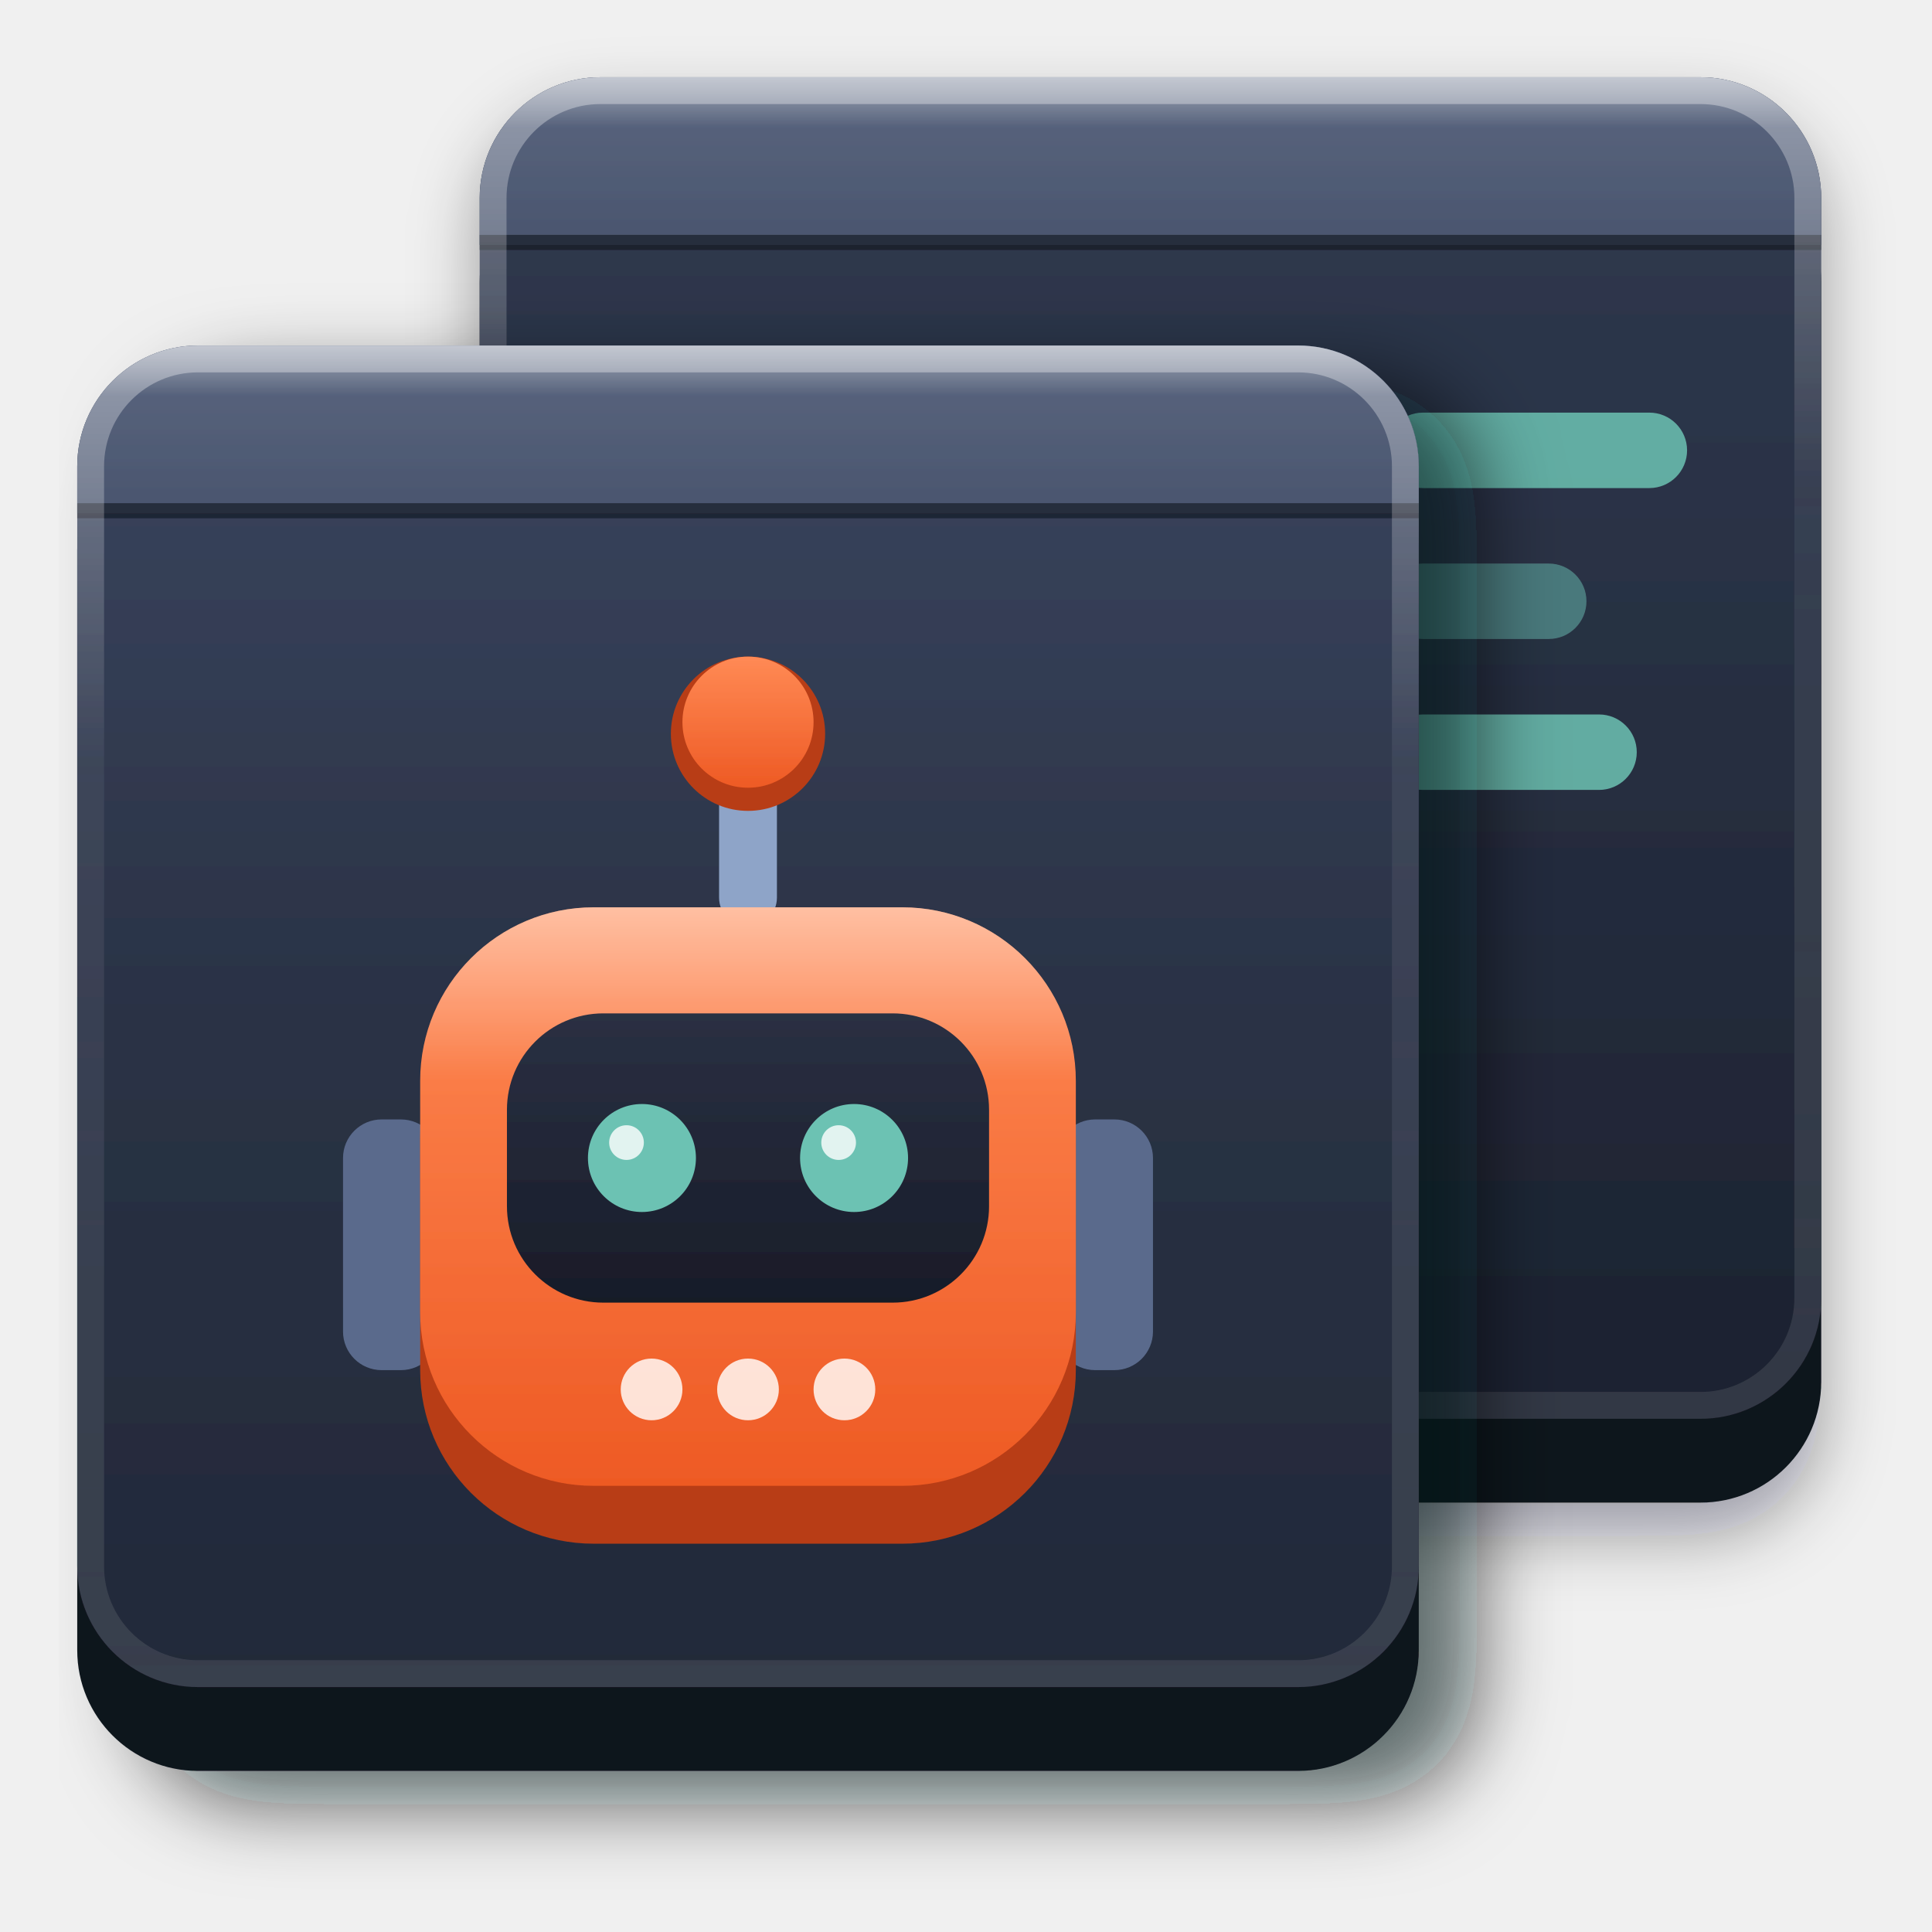
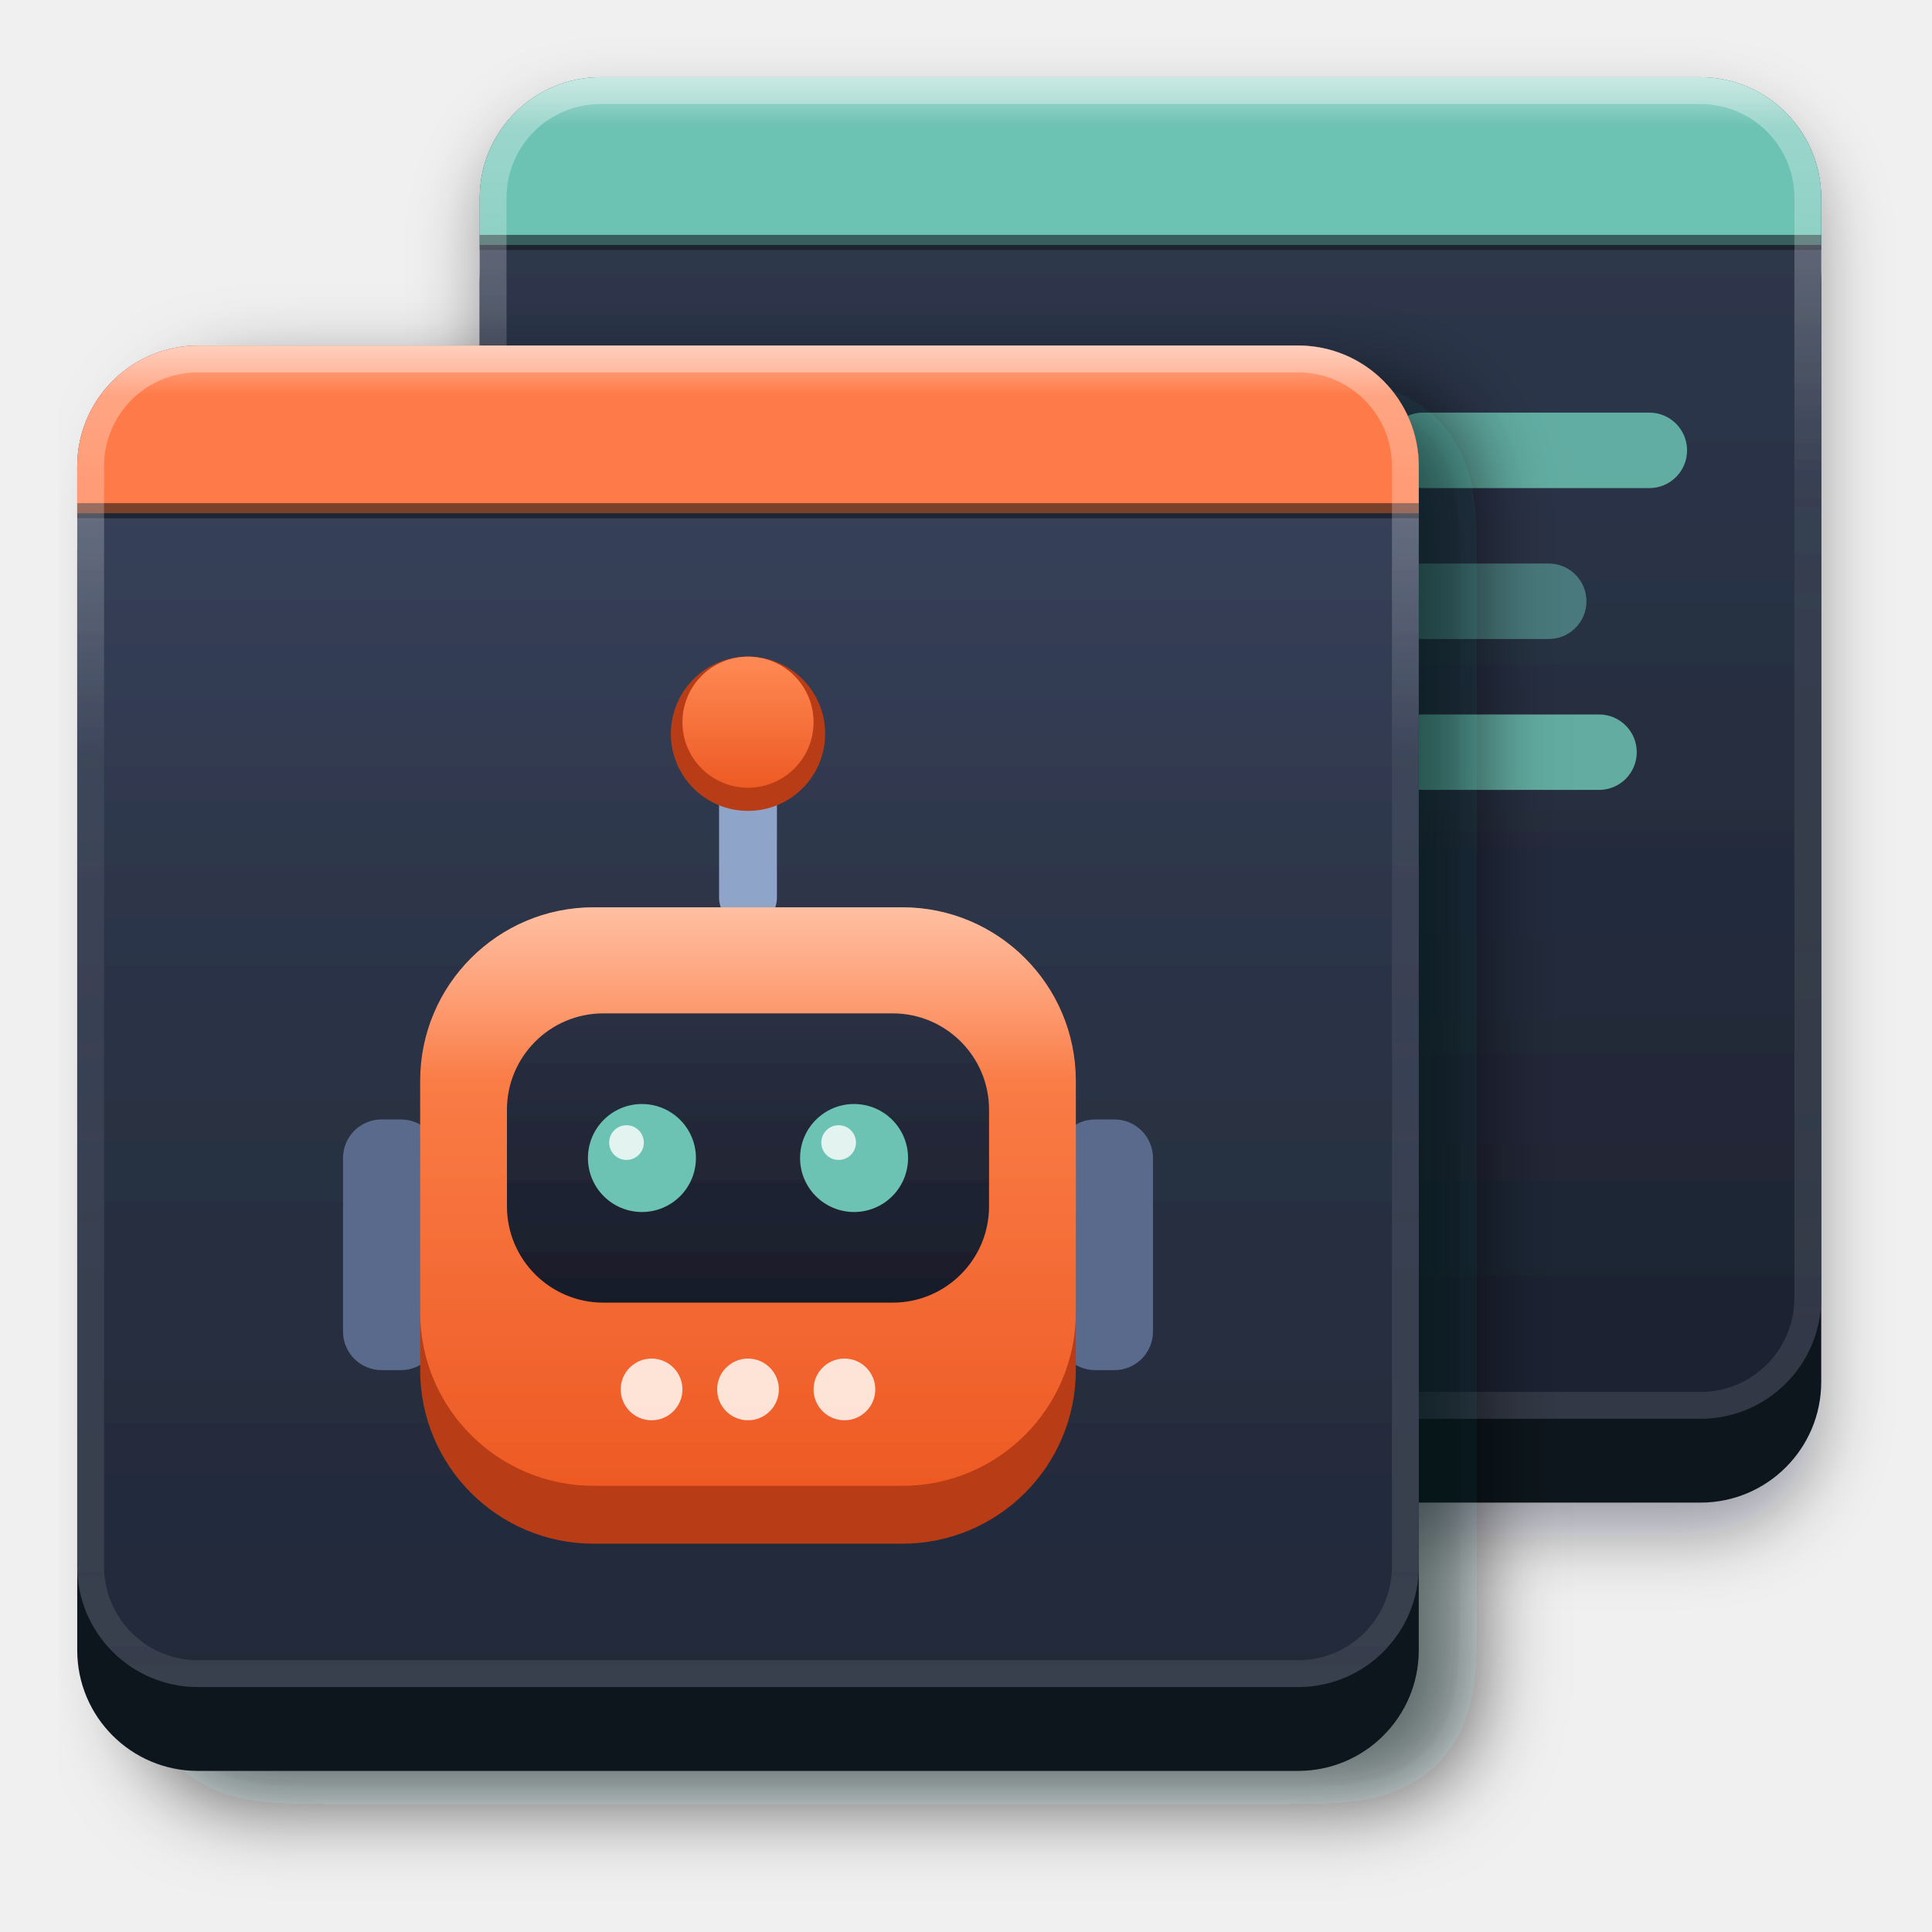
<svg xmlns="http://www.w3.org/2000/svg" role="img" aria-label="cagents" width="128" height="128" viewBox="0 0 128 128">
  <defs>
    <linearGradient id="coral" x1="0" y1="0" x2="0" y2="1">
      <stop offset="0" stop-color="#FF8A55" />
      <stop offset="1" stop-color="#EE5A24" />
    </linearGradient>
    <linearGradient id="screen" x1="0" y1="0" x2="0" y2="1">
      <stop offset="0" stop-color="#2A3043" />
      <stop offset="1" stop-color="#181C28" />
    </linearGradient>
    <linearGradient id="gloss" x1="0" y1="0" x2="0" y2="1">
      <stop offset="0" stop-color="#fff" stop-opacity=".45" />
      <stop offset=".3" stop-color="#fff" stop-opacity="0" />
    </linearGradient>
    <filter id="sh" x="-20%" y="-20%" width="140%" height="150%">
      <feDropShadow dx="0" dy="2" stdDeviation="2" flood-color="#0B0D14" flood-opacity=".35" />
    </filter>
    <linearGradient id="obs" x1="0" y1="0" x2="0" y2="1">
      <stop offset="0" stop-color="#3B4660" />
      <stop offset=".5" stop-color="#2A3245" />
      <stop offset="1" stop-color="#222939" />
    </linearGradient>
    <linearGradient id="rim" x1="0" y1="0" x2="0" y2="1">
      <stop offset="0" stop-color="#fff" stop-opacity=".34" />
      <stop offset=".3" stop-color="#fff" stop-opacity=".06" />
      <stop offset="1" stop-color="#fff" stop-opacity=".1" />
    </linearGradient>
    <filter id="sh-r" x="-20%" y="-20%" width="150%" height="150%">
      <feDropShadow dx="3.5" dy="2" stdDeviation="2.4" flood-color="#05070C" flood-opacity=".6" />
    </filter>
    <linearGradient id="obs-back" x1="0" y1="0" x2="0" y2="1">
      <stop offset="0" stop-color="#303A50" />
      <stop offset="1" stop-color="#1C2230" />
    </linearGradient>
-     <linearGradient id="title" x1="0" y1="0" x2="0" y2="1">
-       <stop offset="0" stop-color="#5A6680" />
-       <stop offset="1" stop-color="#4A556E" />
-     </linearGradient>
  </defs>
  <g transform="translate(64 64) scale(1.111) translate(-53.0 -53.0)">
    <clipPath id="clip-back">
      <rect x="24" y="0" width="80" height="80" rx="7.2" />
    </clipPath>
    <g filter="url(#sh)">
      <rect x="24" y="5" width="80" height="80" rx="7.2" fill="#11151F" />
      <rect x="24" y="0" width="80" height="80" rx="7.2" fill="url(#obs-back)" />
-       <rect x="24" y="0" width="80" height="10.0" fill="url(#title)" clip-path="url(#clip-back)" />
+       <rect x="24" y="0" width="80" height="10.0" fill="#6CC2B3" clip-path="url(#clip-back)" />
      <rect x="24" y="0" width="80" height="10.0" fill="url(#gloss)" clip-path="url(#clip-back)" />
      <rect x="24" y="9.4" width="80" height=".9" fill="#0B0E16" opacity=".55" />
      <rect x="24.8" y="0.8" width="78.4" height="78.4" rx="6.4" fill="none" stroke="url(#rim)" stroke-width="1.6" />
      <rect x="78" y="20.0" width="18" height="4.5" rx="2.25" fill="#6CC2B3" opacity="0.85" />
      <rect x="78" y="29.0" width="12" height="4.5" rx="2.25" fill="#6CC2B3" opacity="0.5" />
      <rect x="78" y="38.0" width="15" height="4.5" rx="2.25" fill="#6CC2B3" opacity="0.85" />
    </g>
    <clipPath id="clip-front">
      <rect x="0" y="16" width="80" height="80" rx="7.2" />
    </clipPath>
    <g filter="url(#sh-r)">
      <rect x="0" y="21" width="80" height="80" rx="7.2" fill="#11151F" />
      <rect x="0" y="16" width="80" height="80" rx="7.2" fill="url(#obs)" />
-       <rect x="0" y="16" width="80" height="10.0" fill="url(#title)" clip-path="url(#clip-front)" />
+       <rect x="0" y="16" width="80" height="10.0" fill="#FF7A48" clip-path="url(#clip-front)" />
      <rect x="0" y="16" width="80" height="10.0" fill="url(#gloss)" clip-path="url(#clip-front)" />
      <rect x="0" y="25.4" width="80" height=".9" fill="#0B0E16" opacity=".55" />
      <rect x="0.8" y="16.8" width="78.4" height="78.4" rx="6.4" fill="none" stroke="url(#rim)" stroke-width="1.6" />
      <g transform="translate(40.0 70.2) scale(1.15)">
        <rect x="-1.5" y="-27" width="3" height="10" rx="1.5" fill="#8EA4C8" />
        <circle cx="0" cy="-27" r="4" fill="#B83D16" />
        <circle cx="0" cy="-27.6" r="3.4" fill="url(#coral)" />
        <rect x="-21" y="-7" width="5" height="13" rx="2" fill="#5A6B8C" />
        <rect x="16" y="-7" width="5" height="13" rx="2" fill="#5A6B8C" />
        <rect x="-17" y="-15" width="34" height="30" rx="9" fill="#B83D16" />
        <rect x="-17" y="-18" width="34" height="30" rx="9" fill="url(#coral)" />
        <rect x="-17" y="-18" width="34" height="30" rx="9" fill="url(#gloss)" />
        <rect x="-12.5" y="-12.5" width="25" height="15" rx="5" fill="url(#screen)" />
        <circle cx="-5.5" cy="-5" r="2.8" fill="#6CC2B3" />
        <circle cx="5.5" cy="-5" r="2.8" fill="#6CC2B3" />
        <circle cx="-6.3" cy="-5.8" r=".9" fill="#fff" opacity=".8" />
        <circle cx="4.7" cy="-5.8" r=".9" fill="#fff" opacity=".8" />
        <circle cx="-5" cy="7" r="1.6" fill="#FFF1EA" opacity=".9" />
        <circle cx="0" cy="7" r="1.6" fill="#FFF1EA" opacity=".9" />
        <circle cx="5" cy="7" r="1.6" fill="#FFF1EA" opacity=".9" />
      </g>
    </g>
  </g>
</svg>
